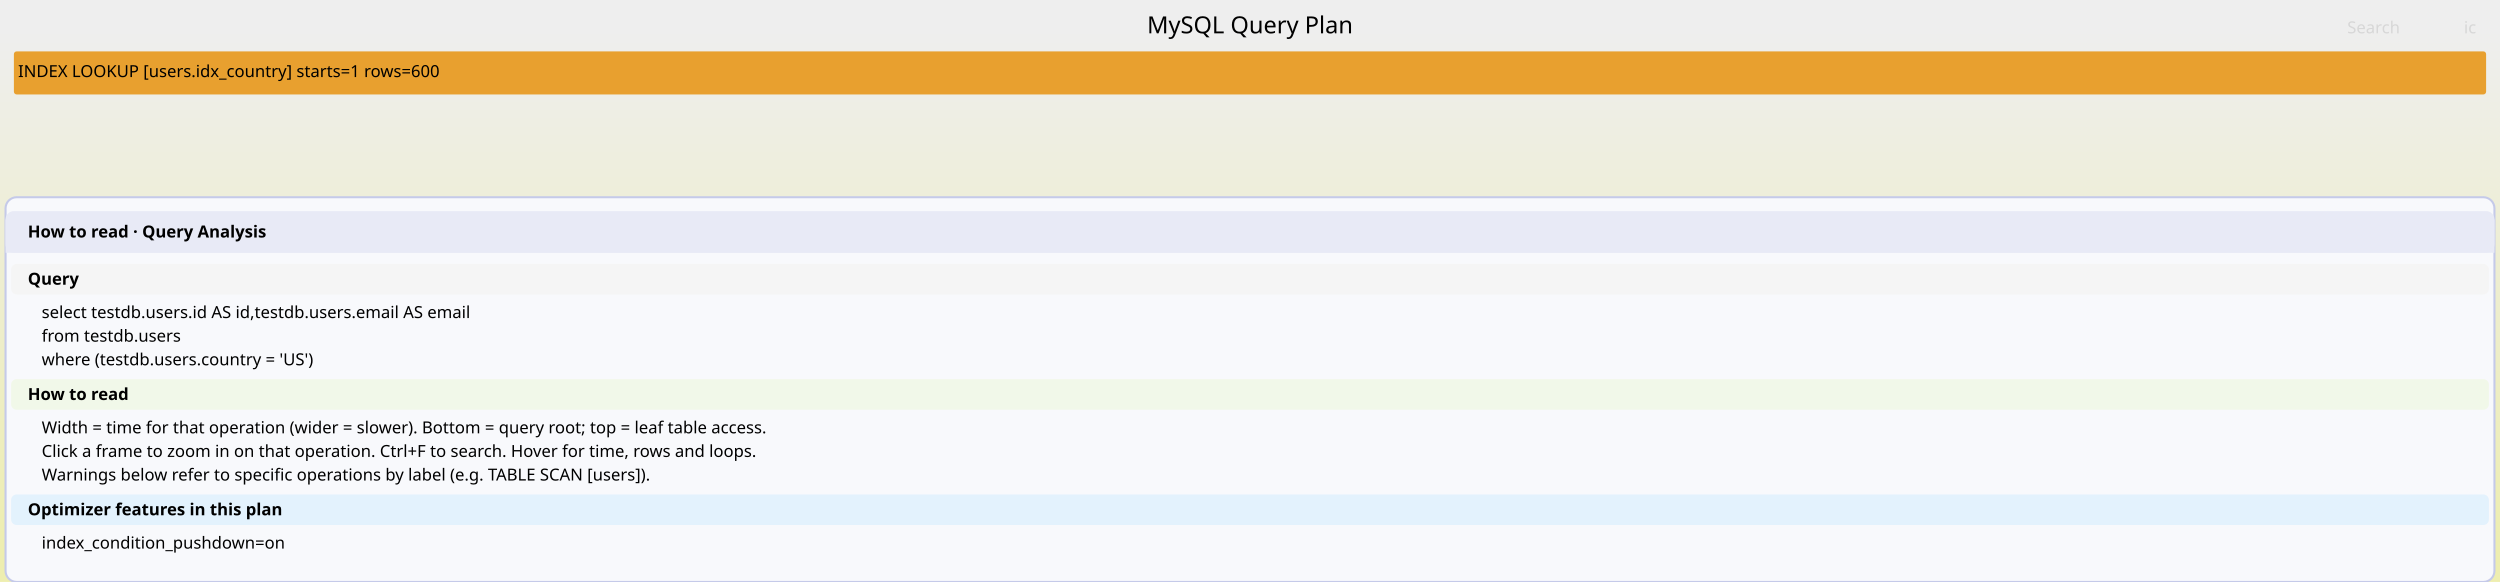
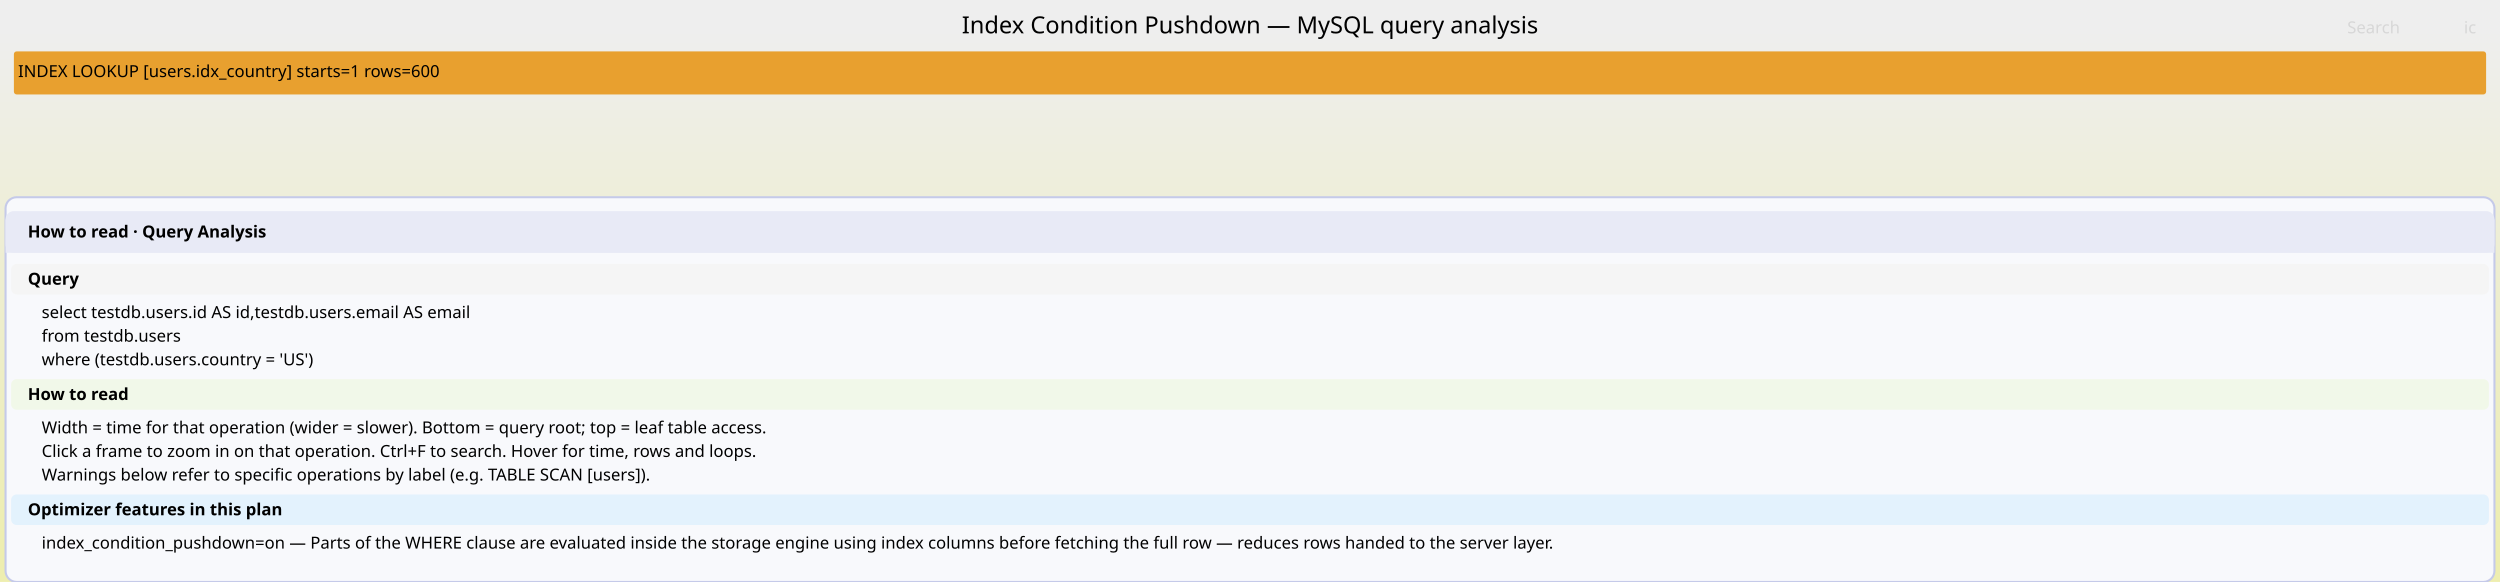
- <svg xmlns="http://www.w3.org/2000/svg" version="1.1" width="1800" height="419" viewBox="0 0 1800 419">
+ <svg xmlns="http://www.w3.org/2000/svg" version="1.1" width="1800" height="419" viewBox="0 0 1800 419" style="max-width: 100%; height: auto;">
  <defs>
    <linearGradient id="background" y1="0" y2="1" x1="0" x2="0">
      <stop stop-color="#eeeeee" offset="5%" />
      <stop stop-color="#eeeeb0" offset="95%" />
    </linearGradient>
  </defs>
  <style type="text/css">text { font-family: Verdana; font-size: 12px; fill: rgb(0,0,0); }
#search, #ignorecase { opacity:0.1; cursor:pointer; } #search:hover, #search.show, #ignorecase:hover, #ignorecase.show { opacity:1; }
#title { text-anchor:middle; font-size:17px } #unzoom { cursor:pointer; } #frames &gt; *:hover { stroke:black; stroke-width:0.5; cursor:pointer; } .hide { display:none; } .parent { opacity:0.5; }</style>
  <rect width="100%" height="100%" fill="url(#background)" />
-   <text id="title" x="900" y="24">MySQL Query Plan</text>
+   <text id="title" x="900" y="24">Index Condition Pushdown — MySQL query analysis</text>
  <text id="details" x="10" y="117"> </text>
  <text id="unzoom" class="hide" x="10" y="24">Reset Zoom</text>
  <text id="search" x="1690" y="24">Search</text>
  <text id="ignorecase" x="1774" y="24">ic</text>
  <text id="matched" x="1690" y="117"> </text>
  <g id="frames">
    <g>
      <rect x="10.0" y="37.0" width="1780.0" height="31.0" fill="rgb(232,160,47)" rx="2" ry="2" />
      <text x="13.00" y="55.50">INDEX LOOKUP [users.idx_country] starts=1 rows=600</text>
    </g>
  </g>
  <rect x="4" y="142" width="1792" height="277" fill="#f8f9fc" stroke="#c5cae9" stroke-width="1.5" rx="8" />
  <rect x="4" y="152" width="1792" height="30" fill="#e8eaf6" rx="6" />
  <rect x="4" y="158" width="1792" height="24" fill="#e8eaf6" />
  <text x="20" y="171" font-family="Arial,sans-serif" font-size="13" font-weight="bold" fill="#283593">How to read · Query Analysis</text>
  <rect x="8" y="190" width="1784" height="22" fill="#f5f5f5" rx="4" />
  <text x="20" y="205" font-family="Arial,sans-serif" font-size="11" font-weight="bold" fill="#37474f">Query</text>
  <text x="30" y="229" font-family="Courier New,Courier,monospace" font-size="11" fill="#263238">select testdb.users.id AS id,testdb.users.email AS email</text>
  <text x="30" y="246" font-family="Courier New,Courier,monospace" font-size="11" fill="#263238">from testdb.users</text>
  <text x="30" y="263" font-family="Courier New,Courier,monospace" font-size="11" fill="#263238">where (testdb.users.country = 'US')</text>
  <rect x="8" y="273" width="1784" height="22" fill="#f1f8e9" rx="4" />
  <text x="20" y="288" font-family="Arial,sans-serif" font-size="11" font-weight="bold" fill="#33691e">How to read</text>
  <text x="30" y="312" font-family="Arial,sans-serif" font-size="11" fill="#455a64">Width = time for that operation (wider = slower). Bottom = query root; top = leaf table access.</text>
  <text x="30" y="329" font-family="Arial,sans-serif" font-size="11" fill="#455a64">Click a frame to zoom in on that operation. Ctrl+F to search. Hover for time, rows and loops.</text>
  <text x="30" y="346" font-family="Arial,sans-serif" font-size="11" fill="#455a64">Warnings below refer to specific operations by label (e.g. TABLE SCAN [users]).</text>
  <rect x="8" y="356" width="1784" height="22" fill="#e3f2fd" rx="4" />
  <text x="20" y="371" font-family="Arial,sans-serif" font-size="11" font-weight="bold" fill="#0d47a1">Optimizer features in this plan</text>
-   <text x="30" y="395" font-family="Arial,sans-serif" font-size="11" fill="#1565c0">index_condition_pushdown=on</text>
+   <text x="30" y="395" font-family="Arial,sans-serif" font-size="11" fill="#1565c0">index_condition_pushdown=on — Parts of the WHERE clause are evaluated inside the storage engine using index columns before fetching the full row — reduces rows handed to the server layer.</text>
</svg>
